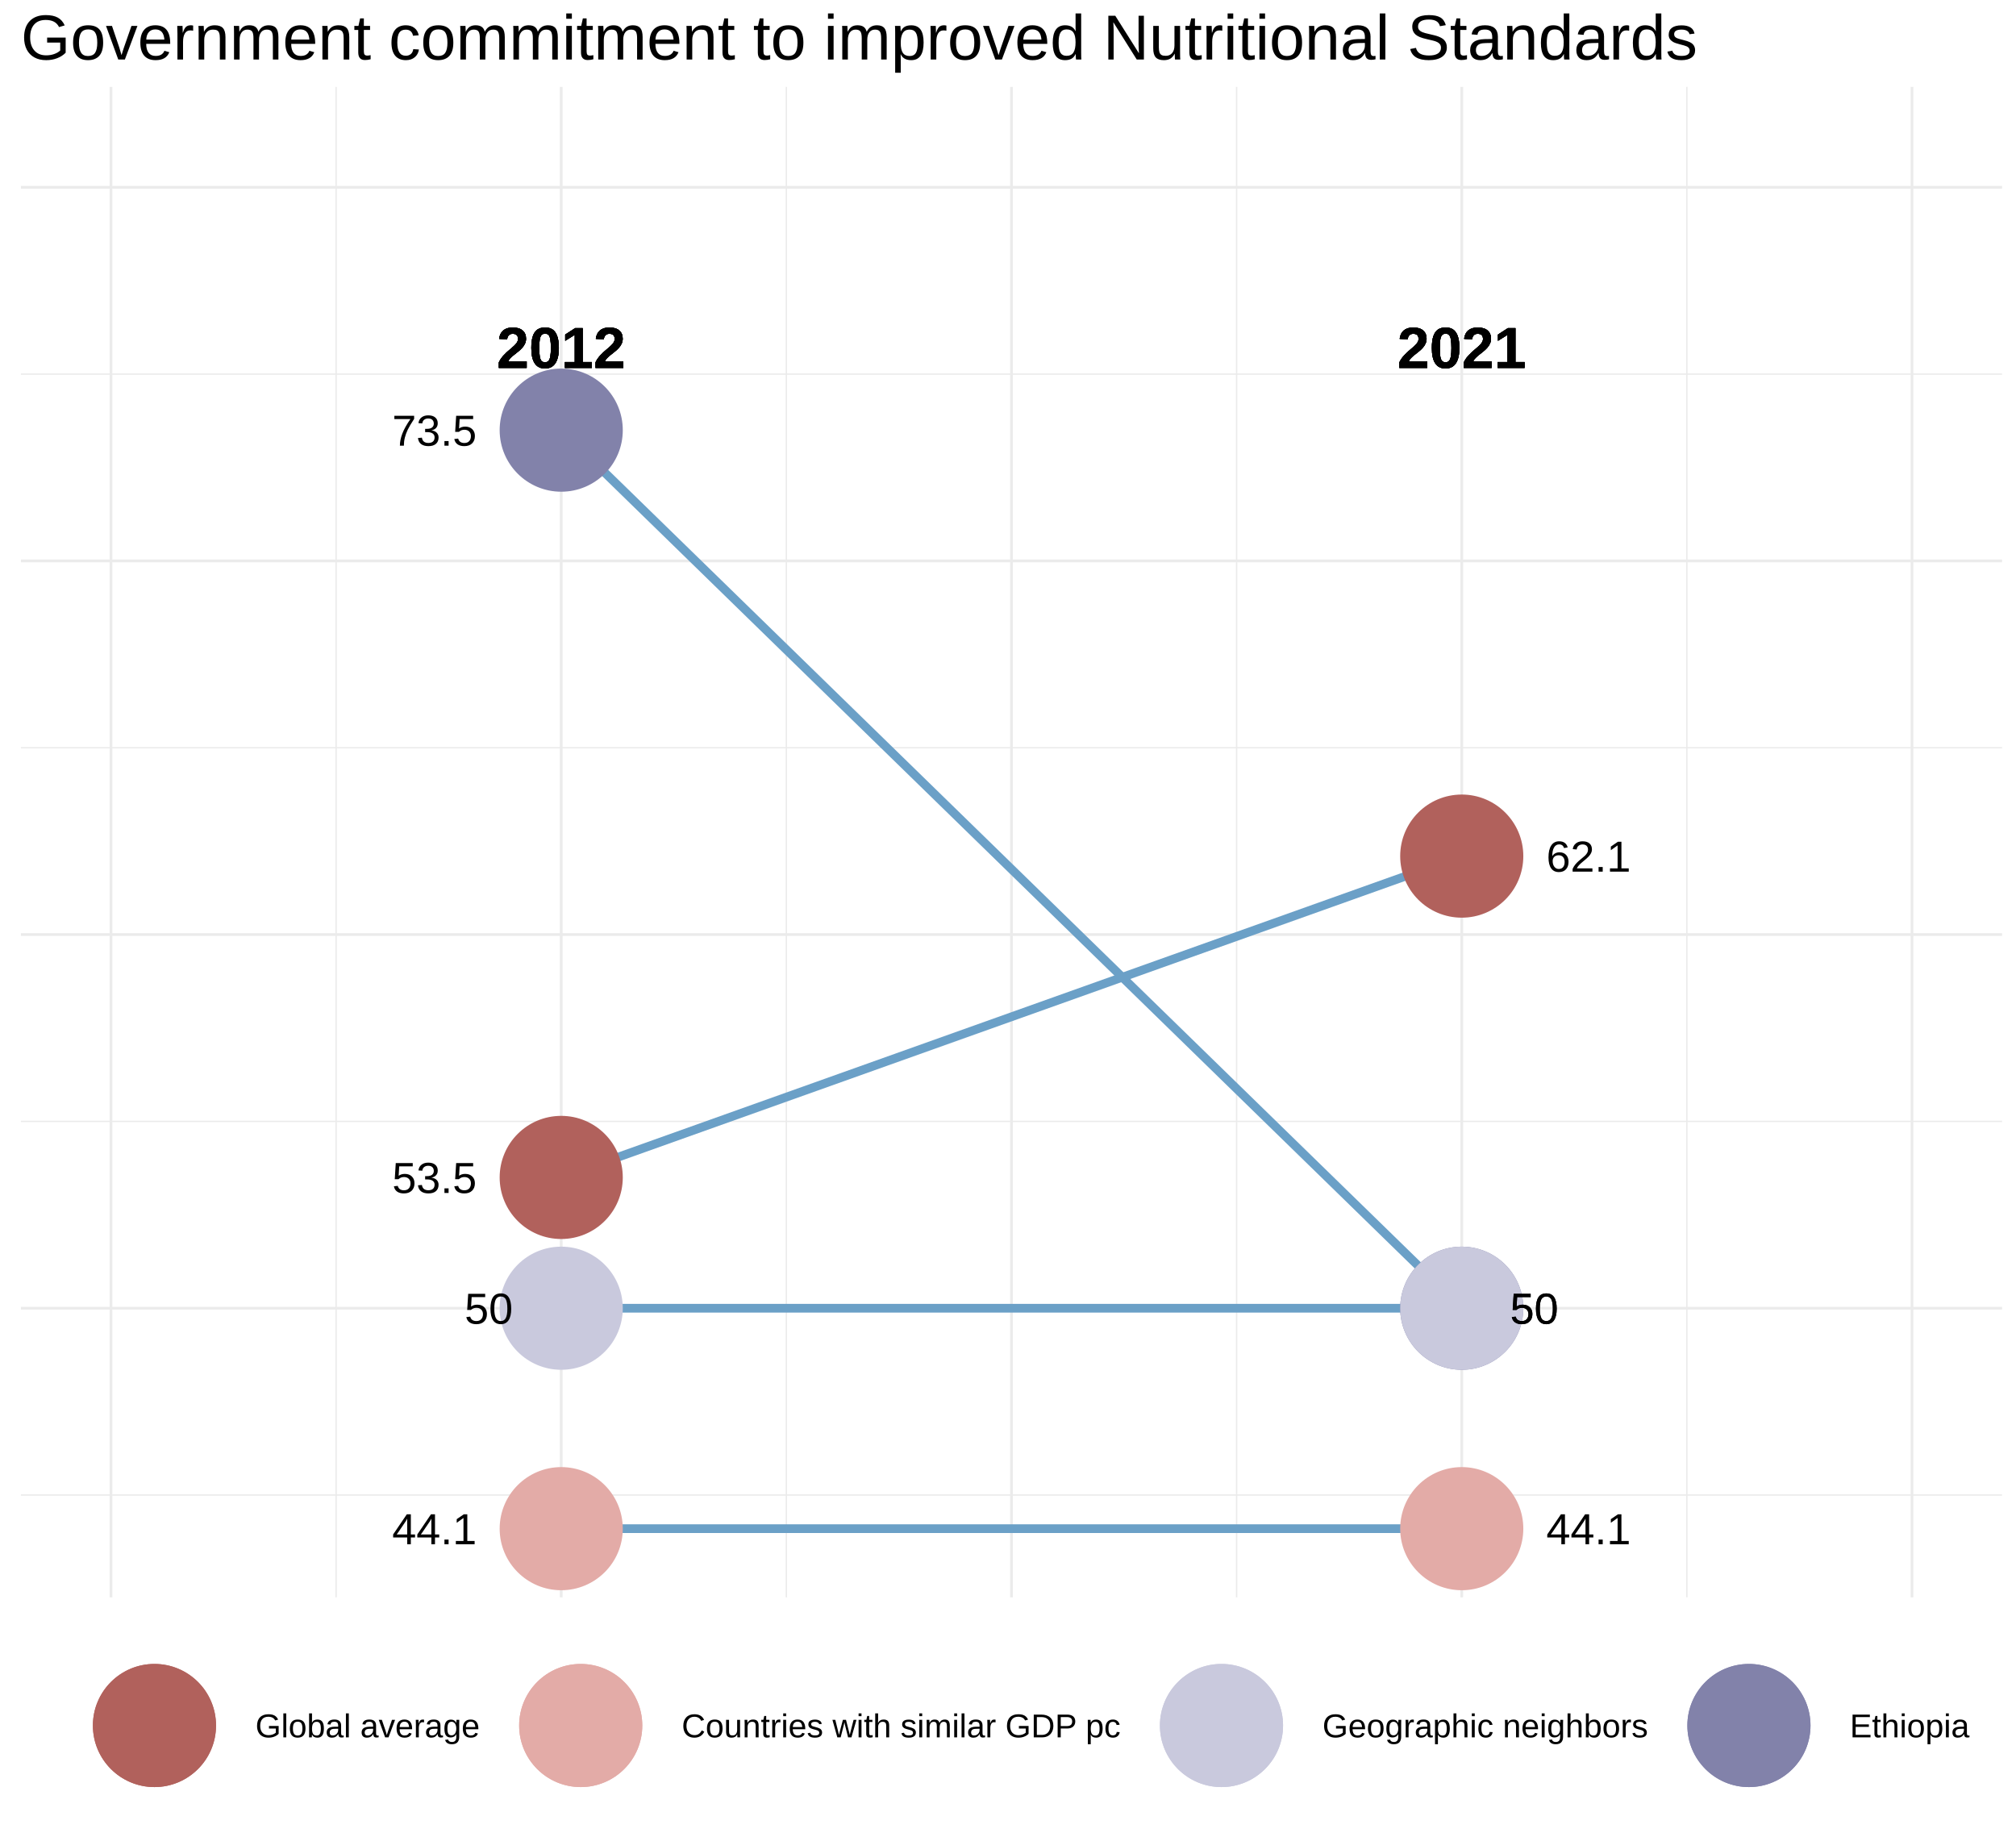
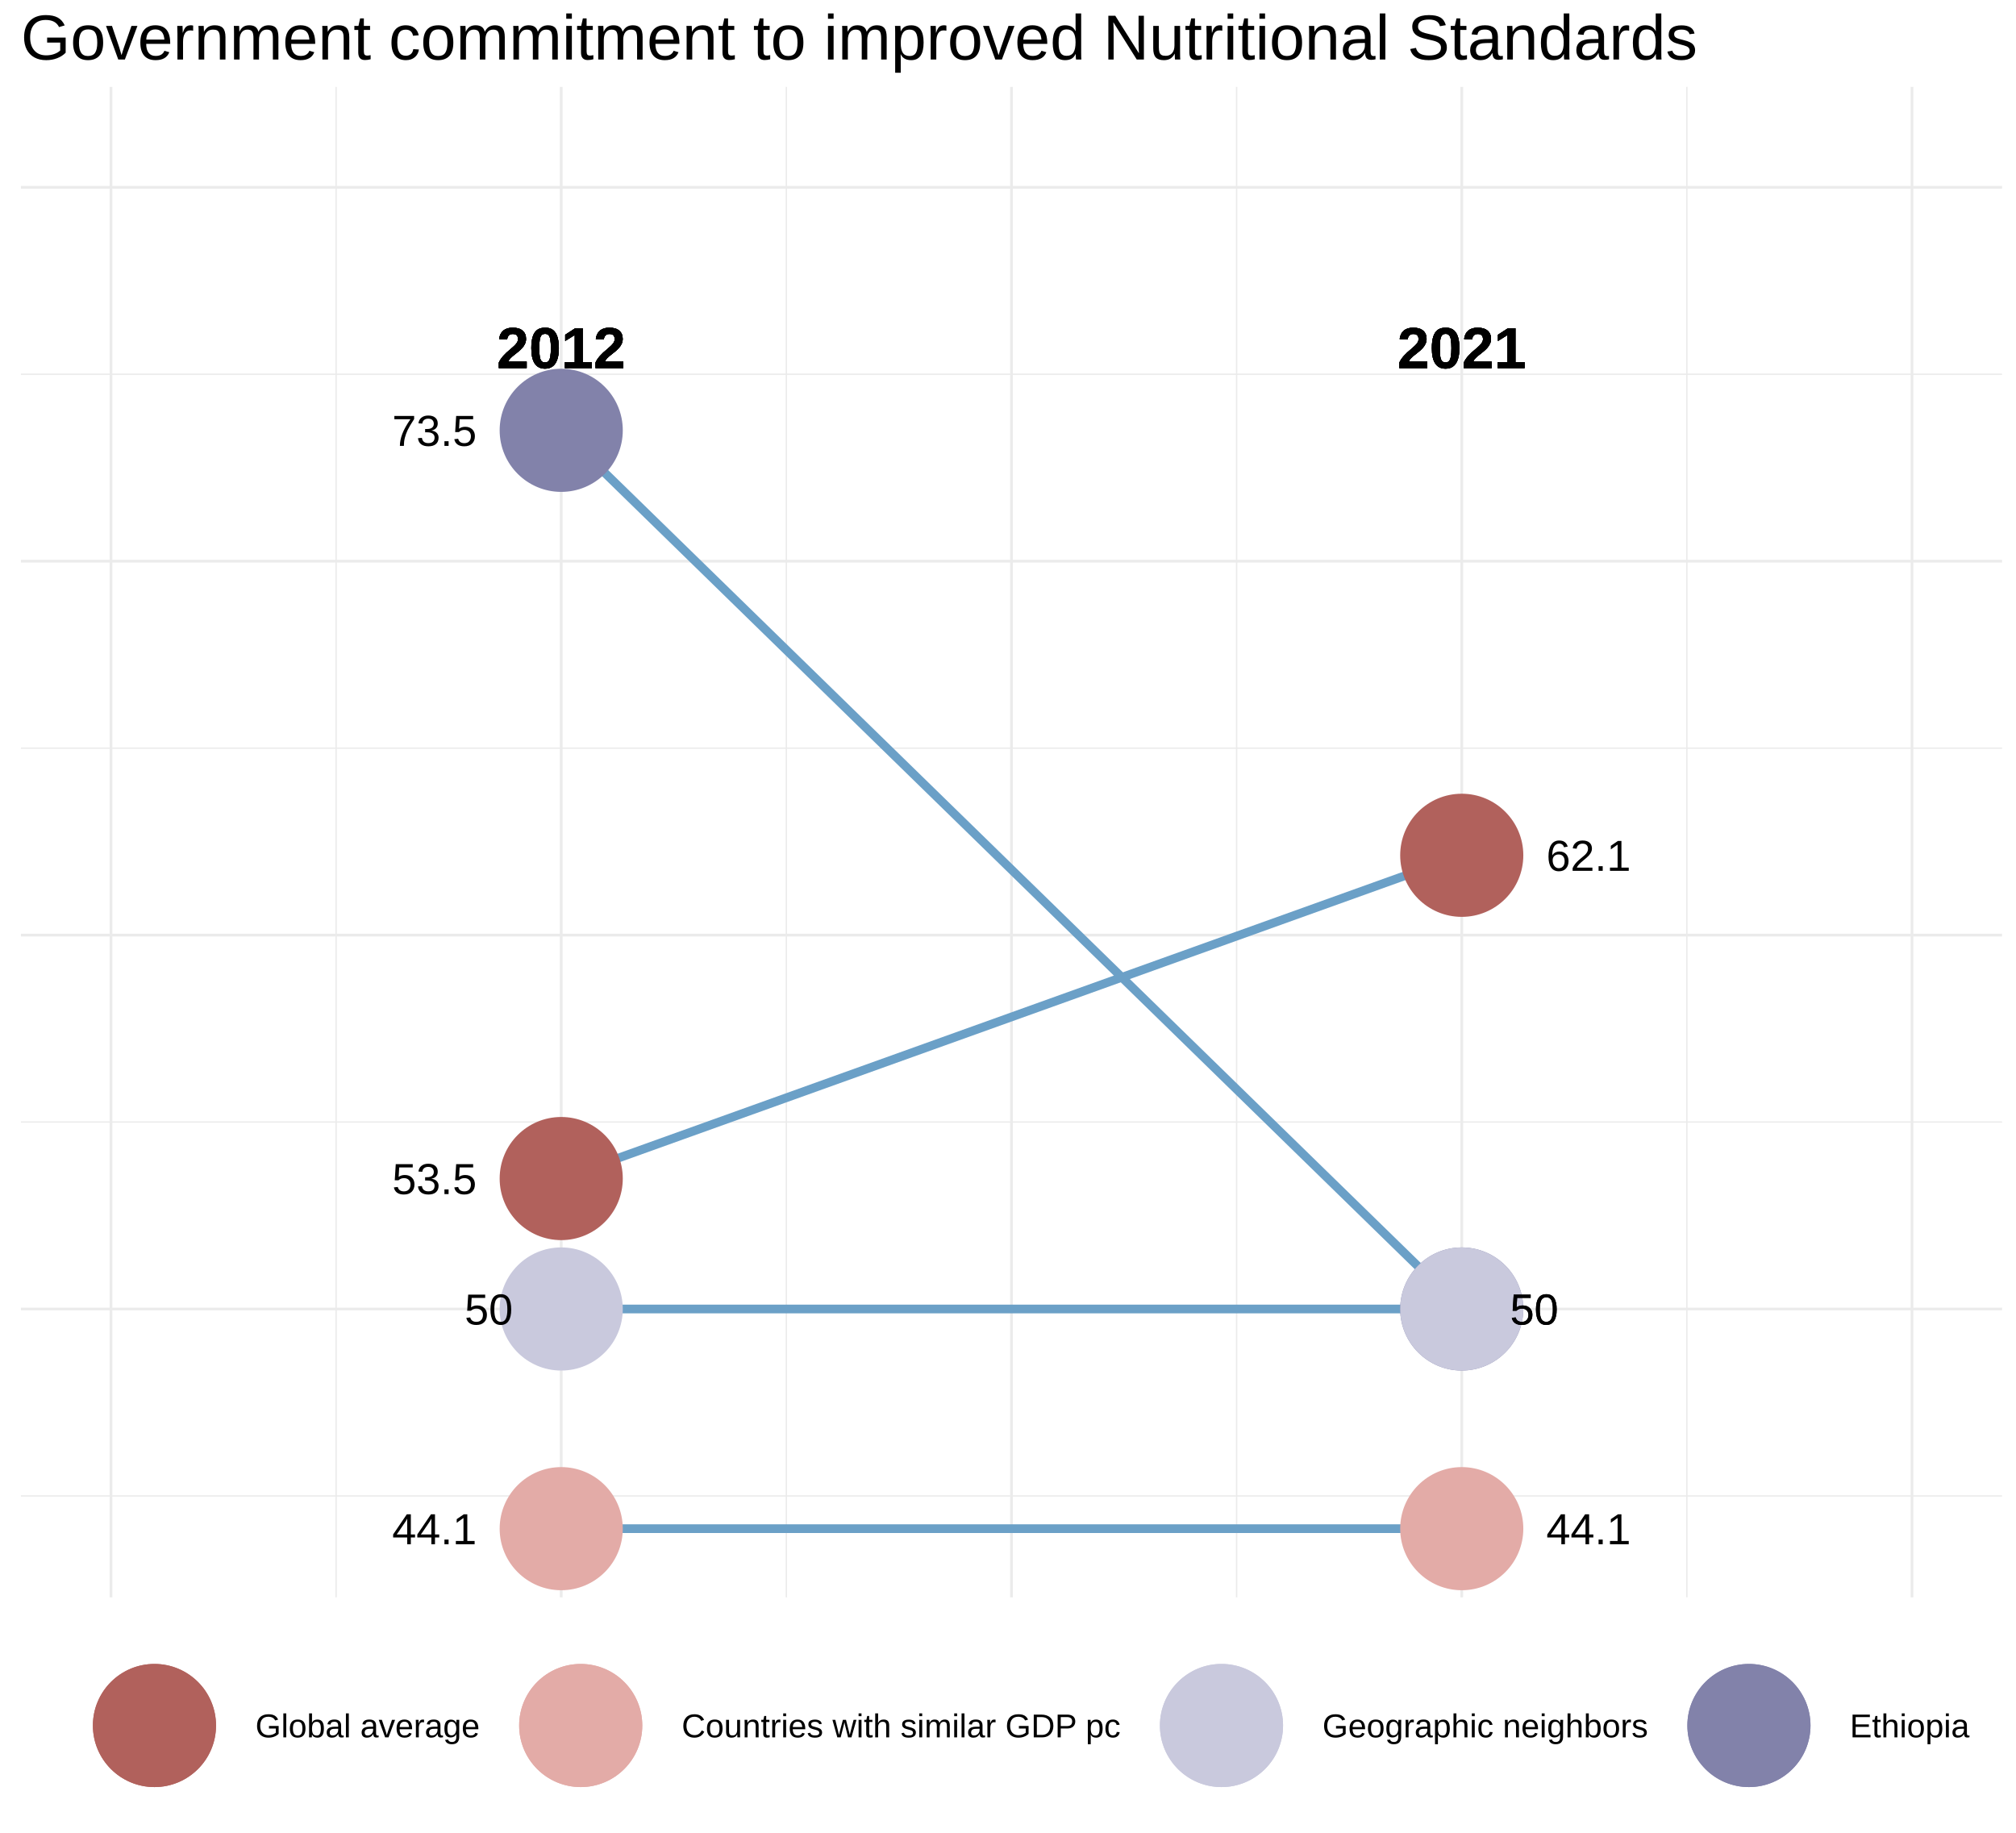
<svg xmlns="http://www.w3.org/2000/svg" class="svglite" width="792.00pt" height="720.00pt" viewBox="0 0 792.00 720.00">
  <defs>
    <style type="text/css">
    .svglite line, .svglite polyline, .svglite polygon, .svglite path, .svglite rect, .svglite circle {
      fill: none;
      stroke: #000000;
      stroke-linecap: round;
      stroke-linejoin: round;
      stroke-miterlimit: 10.00;
    }
    .svglite text {
      white-space: pre;
    }
  </style>
  </defs>
  <rect width="100%" height="100%" style="stroke: none; fill: none;" />
  <defs>
    <clipPath id="cpMC4wMHw3OTIuMDB8MC4wMHw3MjAuMDA=">
      <rect x="0.00" y="0.00" width="792.00" height="720.00" />
    </clipPath>
  </defs>
  <g clip-path="url(#cpMC4wMHw3OTIuMDB8MC4wMHw3MjAuMDA=)">
</g>
  <defs>
    <clipPath id="cpOC4yMnw3ODYuNTJ8MzQuMTJ8NjI3LjUw">
      <rect x="8.22" y="34.12" width="778.30" height="593.38" />
    </clipPath>
  </defs>
  <g clip-path="url(#cpOC4yMnw3ODYuNTJ8MzQuMTJ8NjI3LjUw)">
-     <polyline points="8.22,587.32 786.52,587.32 " style="stroke-width: 0.53; stroke: #EBEBEB; stroke-linecap: butt;" />
-     <polyline points="8.22,440.53 786.52,440.53 " style="stroke-width: 0.53; stroke: #EBEBEB; stroke-linecap: butt;" />
-     <polyline points="8.22,293.75 786.52,293.75 " style="stroke-width: 0.53; stroke: #EBEBEB; stroke-linecap: butt;" />
-     <polyline points="8.22,146.96 786.52,146.96 " style="stroke-width: 0.53; stroke: #EBEBEB; stroke-linecap: butt;" />
+     <polyline points="8.22,587.68 786.52,587.68 " style="stroke-width: 0.53; stroke: #EBEBEB; stroke-linecap: butt;" />
+     <polyline points="8.22,440.79 786.52,440.79 " style="stroke-width: 0.53; stroke: #EBEBEB; stroke-linecap: butt;" />
+     <polyline points="8.22,293.91 786.52,293.91 " style="stroke-width: 0.53; stroke: #EBEBEB; stroke-linecap: butt;" />
+     <polyline points="8.22,147.02 786.52,147.02 " style="stroke-width: 0.53; stroke: #EBEBEB; stroke-linecap: butt;" />
    <polyline points="132.04,627.50 132.04,34.12 " style="stroke-width: 0.53; stroke: #EBEBEB; stroke-linecap: butt;" />
    <polyline points="308.93,627.50 308.93,34.12 " style="stroke-width: 0.53; stroke: #EBEBEB; stroke-linecap: butt;" />
    <polyline points="485.81,627.50 485.81,34.12 " style="stroke-width: 0.53; stroke: #EBEBEB; stroke-linecap: butt;" />
    <polyline points="662.70,627.50 662.70,34.12 " style="stroke-width: 0.53; stroke: #EBEBEB; stroke-linecap: butt;" />
-     <polyline points="8.22,513.93 786.52,513.93 " style="stroke-width: 1.07; stroke: #EBEBEB; stroke-linecap: butt;" />
-     <polyline points="8.22,367.14 786.52,367.14 " style="stroke-width: 1.07; stroke: #EBEBEB; stroke-linecap: butt;" />
-     <polyline points="8.22,220.36 786.52,220.36 " style="stroke-width: 1.07; stroke: #EBEBEB; stroke-linecap: butt;" />
-     <polyline points="8.22,73.57 786.52,73.57 " style="stroke-width: 1.07; stroke: #EBEBEB; stroke-linecap: butt;" />
+     <polyline points="8.22,514.23 786.52,514.23 " style="stroke-width: 1.07; stroke: #EBEBEB; stroke-linecap: butt;" />
+     <polyline points="8.22,367.35 786.52,367.35 " style="stroke-width: 1.07; stroke: #EBEBEB; stroke-linecap: butt;" />
+     <polyline points="8.22,220.46 786.52,220.46 " style="stroke-width: 1.07; stroke: #EBEBEB; stroke-linecap: butt;" />
+     <polyline points="8.22,73.58 786.52,73.58 " style="stroke-width: 1.07; stroke: #EBEBEB; stroke-linecap: butt;" />
    <polyline points="43.60,627.50 43.60,34.12 " style="stroke-width: 1.07; stroke: #EBEBEB; stroke-linecap: butt;" />
    <polyline points="220.48,627.50 220.48,34.12 " style="stroke-width: 1.07; stroke: #EBEBEB; stroke-linecap: butt;" />
    <polyline points="397.37,627.50 397.37,34.12 " style="stroke-width: 1.07; stroke: #EBEBEB; stroke-linecap: butt;" />
    <polyline points="574.26,627.50 574.26,34.12 " style="stroke-width: 1.07; stroke: #EBEBEB; stroke-linecap: butt;" />
    <polyline points="751.14,627.50 751.14,34.12 " style="stroke-width: 1.07; stroke: #EBEBEB; stroke-linecap: butt;" />
-     <line x1="220.48" y1="168.98" x2="574.26" y2="513.93" style="stroke-width: 3.41; stroke: #6BA0C7; stroke-linecap: butt;" />
+     <line x1="220.48" y1="169.05" x2="574.26" y2="514.23" style="stroke-width: 3.41; stroke: #6BA0C7; stroke-linecap: butt;" />
    <line x1="220.48" y1="600.53" x2="574.26" y2="600.53" style="stroke-width: 3.41; stroke: #6BA0C7; stroke-linecap: butt;" />
-     <line x1="220.48" y1="513.93" x2="574.26" y2="513.93" style="stroke-width: 3.41; stroke: #6BA0C7; stroke-linecap: butt;" />
-     <line x1="220.48" y1="462.55" x2="574.26" y2="336.32" style="stroke-width: 3.41; stroke: #6BA0C7; stroke-linecap: butt;" />
-     <circle cx="220.48" cy="168.98" r="23.83" style="stroke-width: 0.71; stroke: #8282AA; fill: #8282AA;" />
+     <line x1="220.48" y1="514.23" x2="574.26" y2="514.23" style="stroke-width: 3.41; stroke: #6BA0C7; stroke-linecap: butt;" />
+     <line x1="220.48" y1="462.99" x2="574.26" y2="336.00" style="stroke-width: 3.41; stroke: #6BA0C7; stroke-linecap: butt;" />
+     <circle cx="220.48" cy="169.05" r="23.83" style="stroke-width: 0.71; stroke: #8282AA; fill: #8282AA;" />
    <circle cx="220.48" cy="600.53" r="23.83" style="stroke-width: 0.71; stroke: #E3ABA7; fill: #E3ABA7;" />
-     <circle cx="220.48" cy="513.93" r="23.83" style="stroke-width: 0.71; stroke: #C9C9DD; fill: #C9C9DD;" />
-     <circle cx="220.48" cy="462.55" r="23.83" style="stroke-width: 0.71; stroke: #B1615C; fill: #B1615C;" />
-     <circle cx="574.26" cy="513.93" r="23.83" style="stroke-width: 0.71; stroke: #8282AA; fill: #8282AA;" />
+     <circle cx="220.48" cy="514.23" r="23.83" style="stroke-width: 0.71; stroke: #C9C9DD; fill: #C9C9DD;" />
+     <circle cx="220.48" cy="462.99" r="23.83" style="stroke-width: 0.71; stroke: #B1615C; fill: #B1615C;" />
+     <circle cx="574.26" cy="514.23" r="23.83" style="stroke-width: 0.71; stroke: #8282AA; fill: #8282AA;" />
    <circle cx="574.26" cy="600.53" r="23.83" style="stroke-width: 0.71; stroke: #E3ABA7; fill: #E3ABA7;" />
-     <circle cx="574.26" cy="513.93" r="23.83" style="stroke-width: 0.71; stroke: #C9C9DD; fill: #C9C9DD;" />
-     <circle cx="574.26" cy="336.32" r="23.83" style="stroke-width: 0.71; stroke: #B1615C; fill: #B1615C;" />
-     <text x="187.28" y="175.09" text-anchor="end" style="font-size: 17.07px; font-family: &quot;Arial&quot;;" textLength="33.21px" lengthAdjust="spacingAndGlyphs">73.5</text>
+     <circle cx="574.26" cy="514.23" r="23.83" style="stroke-width: 0.71; stroke: #C9C9DD; fill: #C9C9DD;" />
+     <circle cx="574.26" cy="336.00" r="23.83" style="stroke-width: 0.71; stroke: #B1615C; fill: #B1615C;" />
+     <text x="187.28" y="175.16" text-anchor="end" style="font-size: 17.07px; font-family: &quot;Arial&quot;;" textLength="33.21px" lengthAdjust="spacingAndGlyphs">73.5</text>
    <text x="187.28" y="606.64" text-anchor="end" style="font-size: 17.07px; font-family: &quot;Arial&quot;;" textLength="33.21px" lengthAdjust="spacingAndGlyphs">44.1</text>
-     <text x="201.50" y="520.03" text-anchor="end" style="font-size: 17.07px; font-family: &quot;Arial&quot;;" textLength="18.98px" lengthAdjust="spacingAndGlyphs">50</text>
-     <text x="187.28" y="468.66" text-anchor="end" style="font-size: 17.07px; font-family: &quot;Arial&quot;;" textLength="33.21px" lengthAdjust="spacingAndGlyphs">53.5</text>
-     <text x="593.24" y="520.03" style="font-size: 17.07px; font-family: &quot;Arial&quot;;" textLength="18.98px" lengthAdjust="spacingAndGlyphs">50</text>
+     <text x="201.50" y="520.34" text-anchor="end" style="font-size: 17.07px; font-family: &quot;Arial&quot;;" textLength="18.98px" lengthAdjust="spacingAndGlyphs">50</text>
+     <text x="187.28" y="469.09" text-anchor="end" style="font-size: 17.07px; font-family: &quot;Arial&quot;;" textLength="33.21px" lengthAdjust="spacingAndGlyphs">53.5</text>
+     <text x="593.24" y="520.34" style="font-size: 17.07px; font-family: &quot;Arial&quot;;" textLength="18.98px" lengthAdjust="spacingAndGlyphs">50</text>
    <text x="607.46" y="606.64" style="font-size: 17.07px; font-family: &quot;Arial&quot;;" textLength="33.21px" lengthAdjust="spacingAndGlyphs">44.1</text>
-     <text x="593.24" y="520.03" style="font-size: 17.07px; font-family: &quot;Arial&quot;;" textLength="18.98px" lengthAdjust="spacingAndGlyphs">50</text>
-     <text x="607.46" y="342.42" style="font-size: 17.07px; font-family: &quot;Arial&quot;;" textLength="33.21px" lengthAdjust="spacingAndGlyphs">62.1</text>
-     <text x="220.48" y="144.55" text-anchor="middle" style="font-size: 22.76px; font-weight: bold; font-family: &quot;Arial&quot;;" textLength="50.60px" lengthAdjust="spacingAndGlyphs">2012</text>
-     <text x="220.48" y="144.55" text-anchor="middle" style="font-size: 22.76px; font-weight: bold; font-family: &quot;Arial&quot;;" textLength="50.60px" lengthAdjust="spacingAndGlyphs">2012</text>
-     <text x="220.48" y="144.55" text-anchor="middle" style="font-size: 22.76px; font-weight: bold; font-family: &quot;Arial&quot;;" textLength="50.60px" lengthAdjust="spacingAndGlyphs">2012</text>
-     <text x="220.48" y="144.55" text-anchor="middle" style="font-size: 22.76px; font-weight: bold; font-family: &quot;Arial&quot;;" textLength="50.60px" lengthAdjust="spacingAndGlyphs">2012</text>
-     <text x="574.26" y="144.55" text-anchor="middle" style="font-size: 22.76px; font-weight: bold; font-family: &quot;Arial&quot;;" textLength="50.60px" lengthAdjust="spacingAndGlyphs">2021</text>
-     <text x="574.26" y="144.55" text-anchor="middle" style="font-size: 22.76px; font-weight: bold; font-family: &quot;Arial&quot;;" textLength="50.60px" lengthAdjust="spacingAndGlyphs">2021</text>
-     <text x="574.26" y="144.55" text-anchor="middle" style="font-size: 22.76px; font-weight: bold; font-family: &quot;Arial&quot;;" textLength="50.60px" lengthAdjust="spacingAndGlyphs">2021</text>
-     <text x="574.26" y="144.55" text-anchor="middle" style="font-size: 22.76px; font-weight: bold; font-family: &quot;Arial&quot;;" textLength="50.60px" lengthAdjust="spacingAndGlyphs">2021</text>
+     <text x="593.24" y="520.34" style="font-size: 17.07px; font-family: &quot;Arial&quot;;" textLength="18.98px" lengthAdjust="spacingAndGlyphs">50</text>
+     <text x="607.46" y="342.11" style="font-size: 17.07px; font-family: &quot;Arial&quot;;" textLength="33.21px" lengthAdjust="spacingAndGlyphs">62.1</text>
+     <text x="220.48" y="144.62" text-anchor="middle" style="font-size: 22.76px; font-weight: bold; font-family: &quot;Arial&quot;;" textLength="50.60px" lengthAdjust="spacingAndGlyphs">2012</text>
+     <text x="220.48" y="144.62" text-anchor="middle" style="font-size: 22.76px; font-weight: bold; font-family: &quot;Arial&quot;;" textLength="50.60px" lengthAdjust="spacingAndGlyphs">2012</text>
+     <text x="220.48" y="144.62" text-anchor="middle" style="font-size: 22.76px; font-weight: bold; font-family: &quot;Arial&quot;;" textLength="50.60px" lengthAdjust="spacingAndGlyphs">2012</text>
+     <text x="220.48" y="144.62" text-anchor="middle" style="font-size: 22.76px; font-weight: bold; font-family: &quot;Arial&quot;;" textLength="50.60px" lengthAdjust="spacingAndGlyphs">2012</text>
+     <text x="574.26" y="144.62" text-anchor="middle" style="font-size: 22.76px; font-weight: bold; font-family: &quot;Arial&quot;;" textLength="50.60px" lengthAdjust="spacingAndGlyphs">2021</text>
+     <text x="574.26" y="144.62" text-anchor="middle" style="font-size: 22.76px; font-weight: bold; font-family: &quot;Arial&quot;;" textLength="50.60px" lengthAdjust="spacingAndGlyphs">2021</text>
+     <text x="574.26" y="144.62" text-anchor="middle" style="font-size: 22.76px; font-weight: bold; font-family: &quot;Arial&quot;;" textLength="50.60px" lengthAdjust="spacingAndGlyphs">2021</text>
+     <text x="574.26" y="144.62" text-anchor="middle" style="font-size: 22.76px; font-weight: bold; font-family: &quot;Arial&quot;;" textLength="50.60px" lengthAdjust="spacingAndGlyphs">2021</text>
  </g>
  <g clip-path="url(#cpMC4wMHw3OTIuMDB8MC4wMHw3MjAuMDA=)">
    <circle cx="60.68" cy="677.86" r="23.83" style="stroke-width: 0.71; stroke: #B1615C; fill: #B1615C;" />
    <circle cx="60.68" cy="677.86" r="23.83" style="stroke-width: 0.71; stroke: #B1615C; fill: #B1615C;" />
    <circle cx="228.14" cy="677.86" r="23.83" style="stroke-width: 0.71; stroke: #E3ABA7; fill: #E3ABA7;" />
    <circle cx="228.14" cy="677.86" r="23.83" style="stroke-width: 0.71; stroke: #E3ABA7; fill: #E3ABA7;" />
    <circle cx="479.87" cy="677.86" r="23.83" style="stroke-width: 0.71; stroke: #C9C9DD; fill: #C9C9DD;" />
    <circle cx="479.87" cy="677.86" r="23.83" style="stroke-width: 0.71; stroke: #C9C9DD; fill: #C9C9DD;" />
    <circle cx="687.08" cy="677.86" r="23.83" style="stroke-width: 0.71; stroke: #8282AA; fill: #8282AA;" />
    <circle cx="687.08" cy="677.86" r="23.83" style="stroke-width: 0.71; stroke: #8282AA; fill: #8282AA;" />
    <text x="100.33" y="682.51" style="font-size: 13.00px; font-family: &quot;Arial&quot;;" textLength="88.16px" lengthAdjust="spacingAndGlyphs">Global average</text>
    <text x="267.79" y="682.51" style="font-size: 13.00px; font-family: &quot;Arial&quot;;" textLength="172.43px" lengthAdjust="spacingAndGlyphs">Countries with similar GDP pc</text>
    <text x="519.52" y="682.51" style="font-size: 13.00px; font-family: &quot;Arial&quot;;" textLength="127.91px" lengthAdjust="spacingAndGlyphs">Geographic neighbors</text>
    <text x="726.73" y="682.51" style="font-size: 13.00px; font-family: &quot;Arial&quot;;" textLength="46.98px" lengthAdjust="spacingAndGlyphs">Ethiopia</text>
    <text x="8.22" y="23.38" style="font-size: 25.00px; font-family: &quot;Arial&quot;;" textLength="658.58px" lengthAdjust="spacingAndGlyphs">Government commitment to improved Nutritional Standards</text>
  </g>
</svg>
